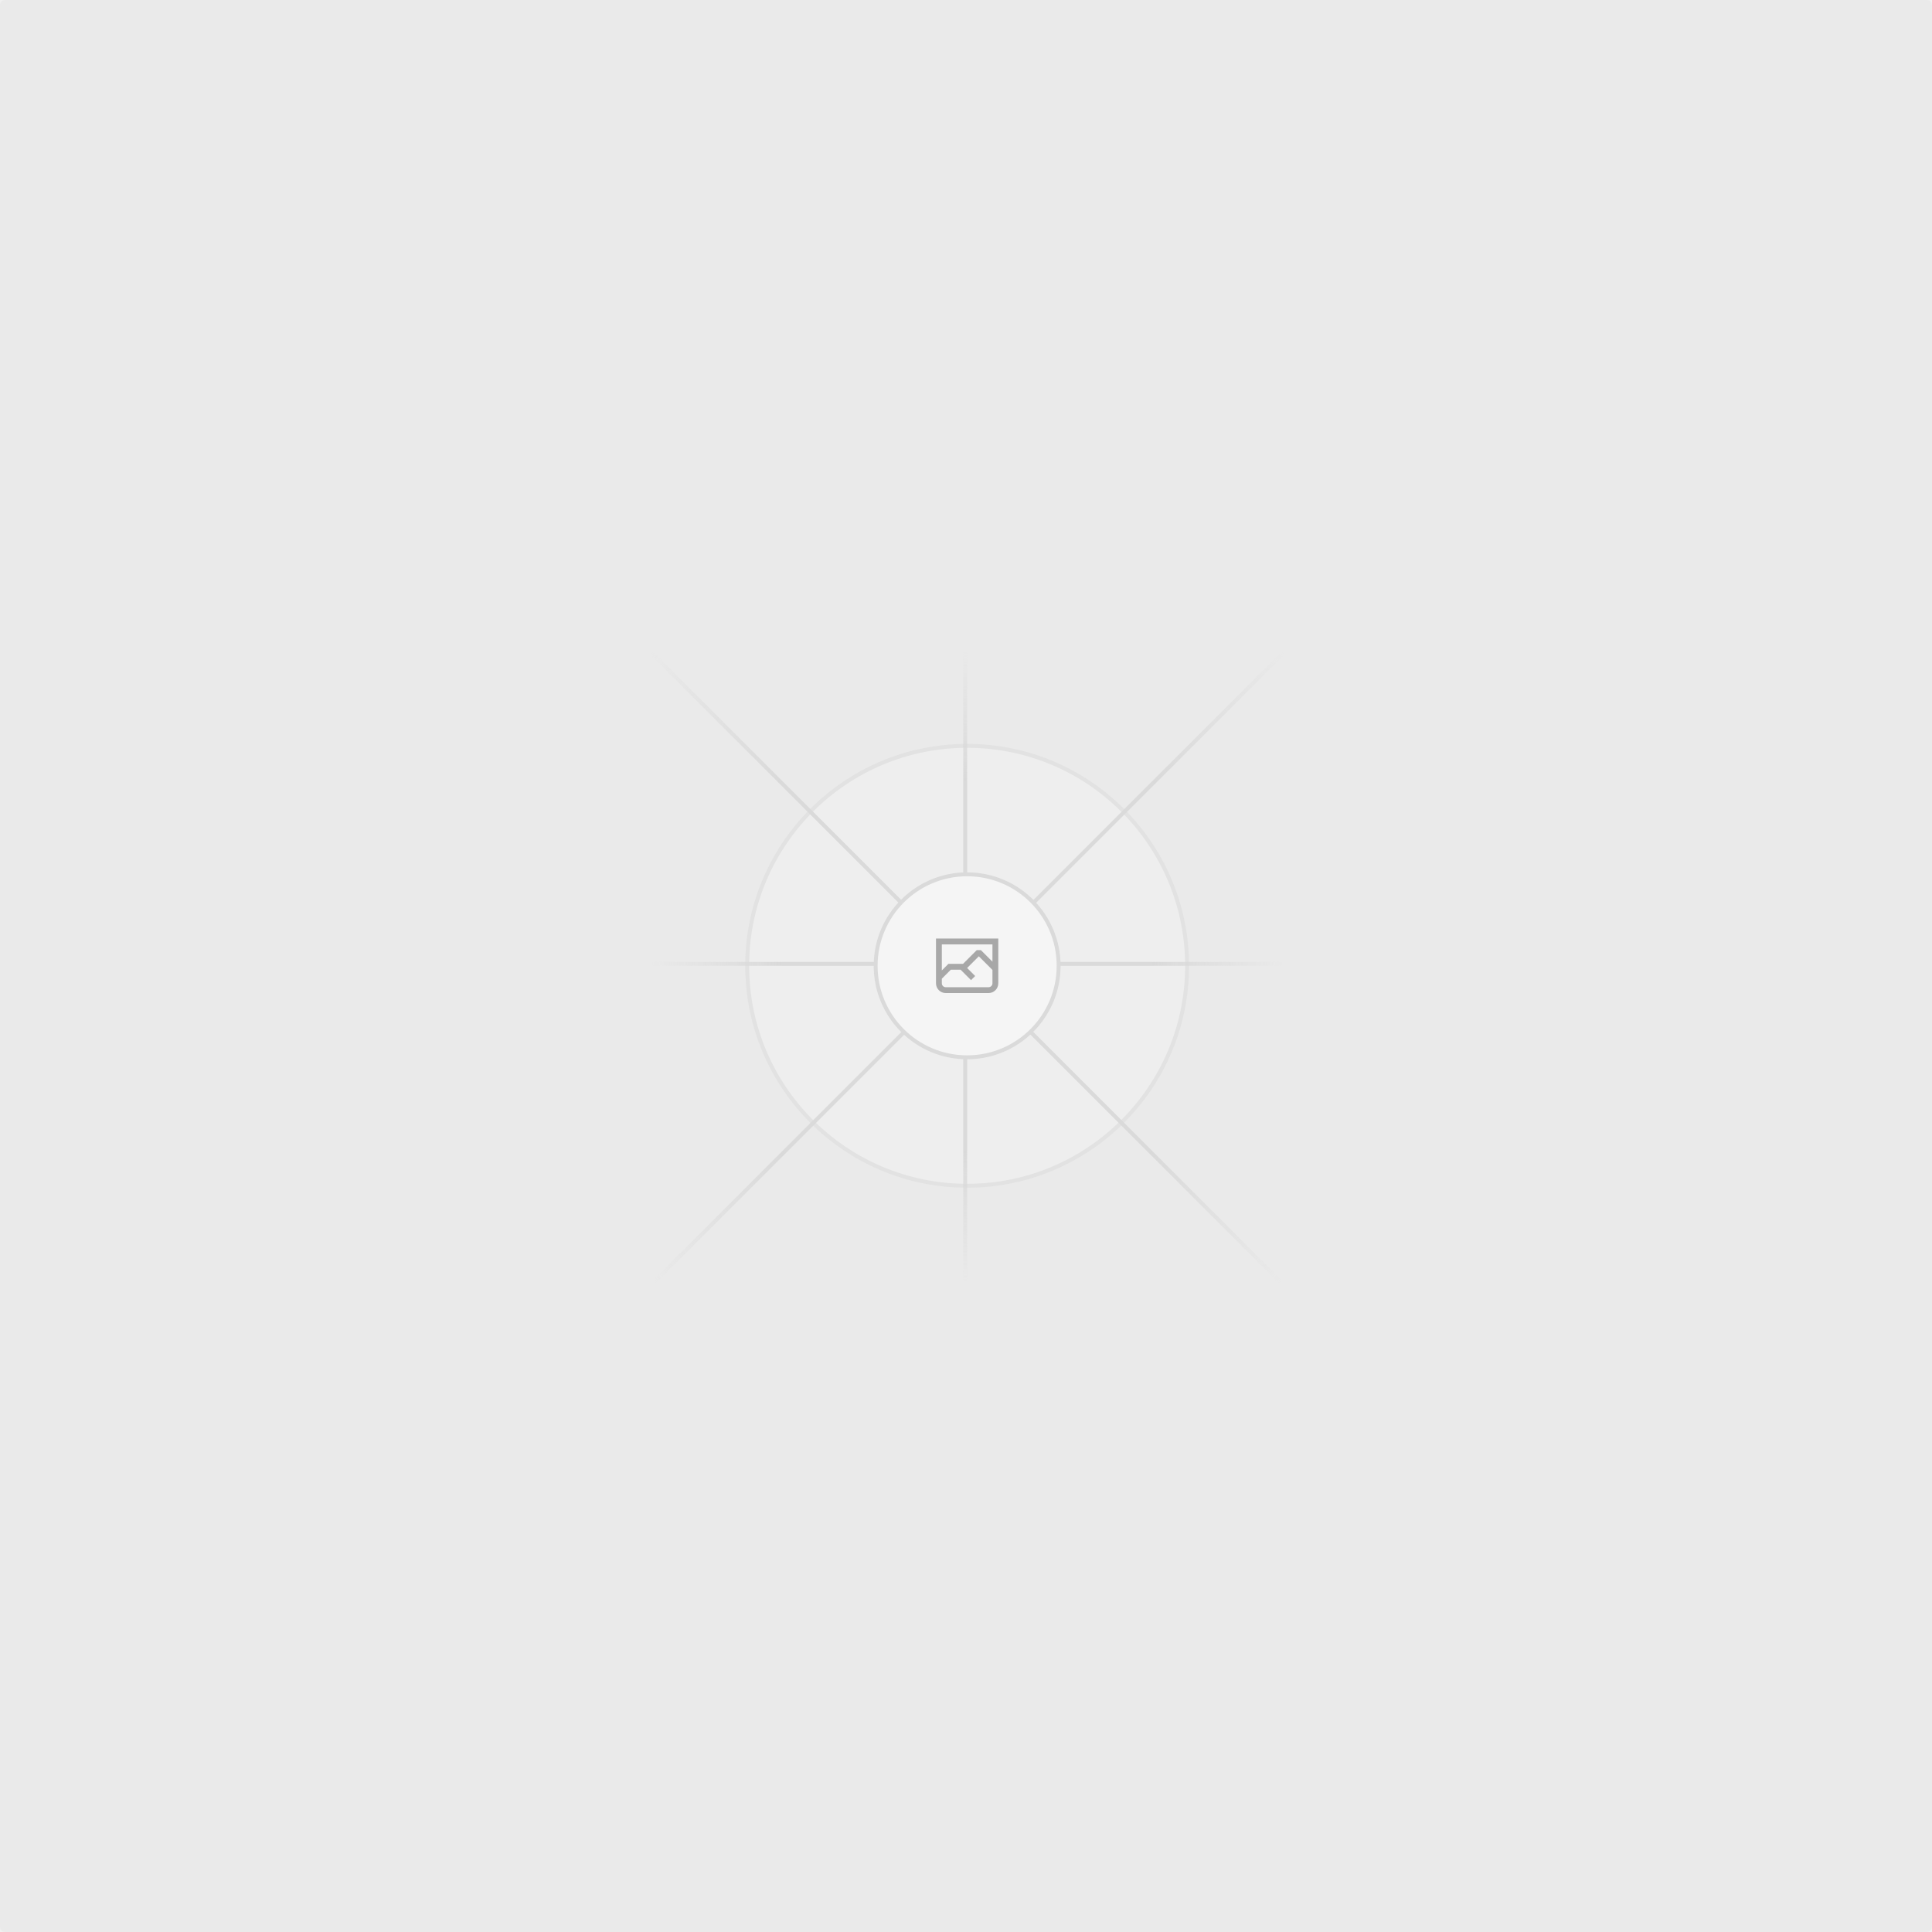
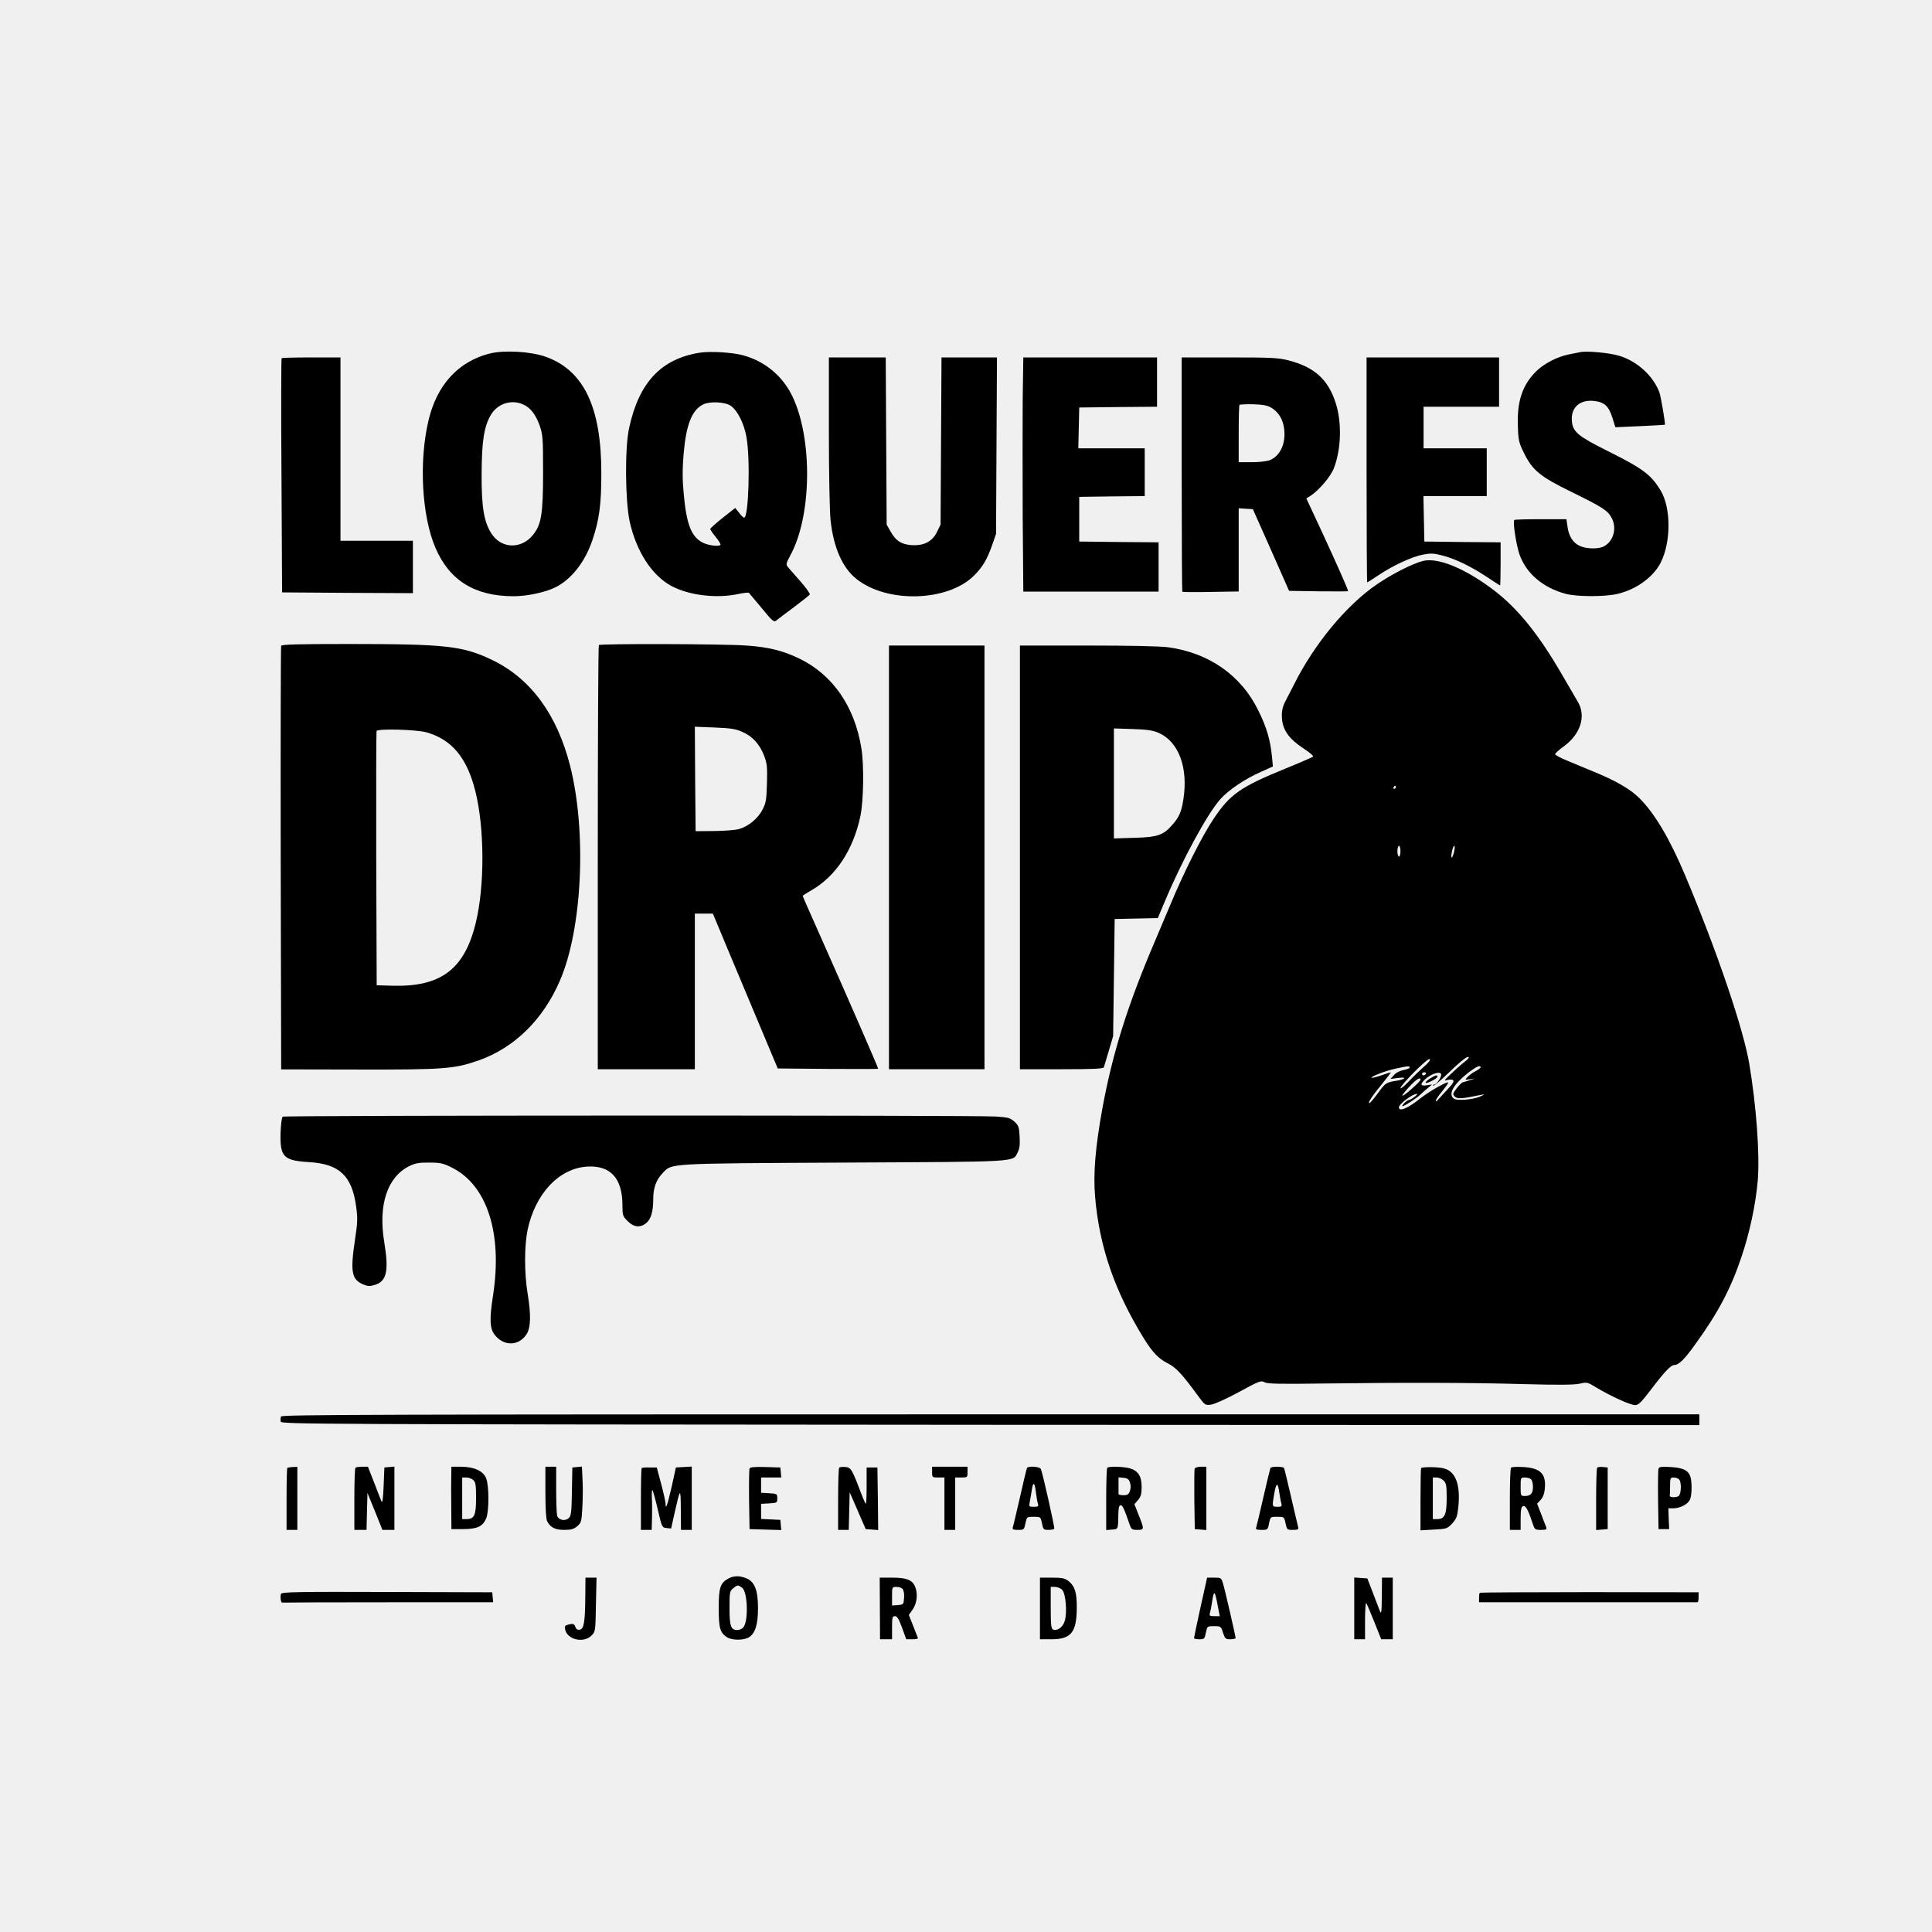
- <svg xmlns="http://www.w3.org/2000/svg" width="1200" height="1200" fill="none">
-   <rect width="1200" height="1200" fill="#EAEAEA" rx="3" />
-   <g opacity=".5">
-     <g opacity=".5">
-       <path fill="#FAFAFA" d="M600.709 736.5c-75.454 0-136.621-61.167-136.621-136.62 0-75.454 61.167-136.621 136.621-136.621 75.453 0 136.62 61.167 136.62 136.621 0 75.453-61.167 136.62-136.62 136.62Z" />
-       <path stroke="#C9C9C9" stroke-width="2.418" d="M600.709 736.5c-75.454 0-136.621-61.167-136.621-136.62 0-75.454 61.167-136.621 136.621-136.621 75.453 0 136.62 61.167 136.62 136.621 0 75.453-61.167 136.62-136.62 136.62Z" />
-     </g>
-     <path stroke="url(#a)" stroke-width="2.418" d="M0-1.209h553.581" transform="scale(1 -1) rotate(45 1163.11 91.165)" />
-     <path stroke="url(#b)" stroke-width="2.418" d="M404.846 598.671h391.726" />
-     <path stroke="url(#c)" stroke-width="2.418" d="M599.5 795.742V404.017" />
-     <path stroke="url(#d)" stroke-width="2.418" d="m795.717 796.597-391.441-391.44" />
-     <path fill="#fff" d="M600.709 656.704c-31.384 0-56.825-25.441-56.825-56.824 0-31.384 25.441-56.825 56.825-56.825 31.383 0 56.824 25.441 56.824 56.825 0 31.383-25.441 56.824-56.824 56.824Z" />
-     <g clip-path="url(#e)">
-       <path fill="#666" fill-rule="evenodd" d="M616.426 586.58h-31.434v16.176l3.553-3.554.531-.531h9.068l.074-.074 8.463-8.463h2.565l7.18 7.181V586.58Zm-15.715 14.654 3.698 3.699 1.283 1.282-2.565 2.565-1.282-1.283-5.2-5.199h-6.066l-5.514 5.514-.073.073v2.876a2.418 2.418 0 0 0 2.418 2.418h26.598a2.418 2.418 0 0 0 2.418-2.418v-8.317l-8.463-8.463-7.181 7.181-.071.072Zm-19.347 5.442v4.085a6.045 6.045 0 0 0 6.046 6.045h26.598a6.044 6.044 0 0 0 6.045-6.045v-7.108l1.356-1.355-1.282-1.283-.074-.073v-17.989h-38.689v23.43l-.146.146.146.147Z" clip-rule="evenodd" />
-     </g>
-     <path stroke="#C9C9C9" stroke-width="2.418" d="M600.709 656.704c-31.384 0-56.825-25.441-56.825-56.824 0-31.384 25.441-56.825 56.825-56.825 31.383 0 56.824 25.441 56.824 56.825 0 31.383-25.441 56.824-56.824 56.824Z" />
+ <svg xmlns="http://www.w3.org/2000/svg" version="1.0" width="1254pt" height="1254pt" viewBox="0 0 1254 1254" preserveAspectRatio="xMidYMid meet">
+   <g transform="translate(0,1254) scale(0.1,-0.1)" fill="#000000" stroke="none">
+     <path d="M3177 10245 c-203 -52 -342 -204 -396 -435 -63 -267 -43 -619 45 -825 91 -213 256 -315 508 -315 89 0 208 26 273 59 103 52 191 165 238 305 45 133 58 233 58 431 1 431 -113 670 -360 759 -97 35 -271 45 -366 21z m216 -329 c48 -20 83 -64 109 -136 21 -61 23 -79 23 -305 0 -268 -11 -339 -64 -405 -76 -97 -208 -93 -272 8 -48 76 -64 171 -63 387 1 213 16 307 60 382 42 72 131 102 207 69z" />
+     <path d="M4543 10251 c-252 -40 -396 -193 -460 -491 -28 -130 -25 -468 4 -605 43 -193 143 -349 270 -418 114 -61 291 -83 433 -53 36 8 68 11 71 8 4 -4 41 -49 84 -100 68 -84 79 -92 93 -80 10 8 61 47 115 87 53 40 100 77 103 82 3 6 -25 45 -62 87 -37 42 -74 84 -82 94 -11 14 -9 23 16 70 142 255 148 762 14 1038 -65 133 -180 227 -323 265 -69 18 -209 26 -276 16z m203 -347 c43 -32 84 -115 99 -201 26 -143 14 -523 -15 -523 -5 0 -20 14 -33 32 l-25 31 -81 -64 c-44 -35 -81 -68 -81 -72 0 -5 16 -29 36 -53 20 -25 34 -47 30 -51 -12 -12 -79 -3 -115 15 -74 38 -105 119 -123 314 -9 95 -9 162 -1 260 16 190 53 285 125 322 45 23 148 18 184 -10z" />
+     <path d="M10255 10254 c-11 -2 -45 -9 -75 -15 -73 -15 -156 -58 -207 -107 -91 -89 -127 -195 -121 -357 3 -94 6 -108 41 -178 54 -110 106 -152 307 -250 206 -101 236 -121 262 -171 34 -66 10 -151 -53 -183 -34 -18 -115 -16 -156 4 -44 20 -71 64 -79 126 l-7 47 -167 0 c-91 0 -169 -2 -171 -5 -11 -10 11 -154 32 -219 42 -126 154 -222 304 -261 76 -19 250 -19 333 0 123 29 233 109 281 203 68 134 68 359 -2 471 -62 101 -114 140 -343 254 -190 95 -224 123 -231 190 -10 88 47 143 139 135 71 -7 99 -32 123 -108 l20 -63 160 7 c87 4 160 8 161 9 5 5 -26 185 -36 212 -40 105 -143 200 -258 235 -63 20 -215 34 -257 24z" />
+     <path d="M1828 10215 c-3 -3 -4 -346 -1 -763 l4 -757 424 -3 425 -2 0 170 0 170 -235 0 -235 0 0 595 0 595 -188 0 c-104 0 -191 -2 -194 -5z" />
+     <path d="M5380 9740 c0 -277 5 -522 11 -577 19 -177 77 -308 167 -380 199 -160 593 -149 764 21 56 56 83 102 116 193 l27 78 3 573 3 572 -180 0 -180 0 -3 -542 -3 -543 -24 -49 c-31 -63 -87 -90 -168 -84 -65 6 -99 28 -133 89 l-25 44 -3 543 -3 542 -184 0 -185 0 0 -480z" />
+     <path d="M6638 9948 c-1 -150 -1 -492 0 -760 l4 -488 439 0 439 0 0 160 0 160 -257 2 -258 3 0 145 0 145 213 3 212 2 0 155 0 155 -215 0 -216 0 3 133 3 132 253 3 252 2 0 160 0 160 -434 0 -434 0 -4 -272z" />
+     <path d="M7670 9462 c0 -417 2 -761 4 -763 2 -2 86 -3 185 -1 l181 3 0 270 0 270 46 -3 46 -3 118 -265 117 -265 191 -3 c106 -1 192 -1 192 1 0 11 -68 164 -164 372 l-107 230 23 14 c57 36 136 128 157 185 46 123 51 291 12 416 -49 156 -138 237 -308 281 -67 17 -112 19 -385 19 l-308 0 0 -758z m581 432 c47 -28 77 -76 84 -138 12 -93 -25 -174 -91 -202 -20 -8 -69 -14 -119 -14 l-85 0 0 183 c0 101 2 186 5 189 3 3 43 5 89 4 62 -2 91 -7 117 -22z" />
+     <path d="M8870 9490 c0 -401 2 -730 4 -730 2 0 34 20 71 45 93 63 218 121 290 135 51 10 71 9 125 -5 84 -21 189 -72 291 -140 45 -30 84 -55 86 -55 1 0 3 63 3 140 l0 140 -247 2 -248 3 -3 148 -3 147 206 0 205 0 0 155 0 155 -205 0 -205 0 0 135 0 135 245 0 245 0 0 160 0 160 -430 0 -430 0 0 -730z" />
+     <path d="M9236 8899 c-65 -16 -200 -84 -298 -151 -200 -136 -411 -392 -542 -657 -13 -25 -35 -68 -49 -95 -19 -34 -27 -64 -27 -98 0 -90 39 -149 145 -219 36 -23 62 -46 58 -50 -5 -4 -87 -40 -183 -79 -287 -117 -356 -165 -461 -322 -76 -112 -197 -353 -286 -568 -20 -47 -62 -148 -95 -225 -177 -413 -276 -727 -342 -1085 -46 -253 -61 -426 -48 -579 28 -323 125 -607 315 -916 56 -91 97 -134 153 -162 55 -27 96 -70 203 -217 42 -57 44 -58 82 -53 22 3 102 39 181 82 132 72 143 76 166 63 20 -10 96 -12 376 -8 537 7 970 6 1311 -4 222 -6 324 -5 358 3 47 11 51 10 105 -23 92 -56 224 -116 254 -116 23 0 39 16 102 98 85 113 131 162 152 162 30 0 66 35 137 134 149 206 231 361 300 567 54 159 92 339 106 495 14 170 -9 485 -55 759 -38 227 -211 736 -417 1225 -100 237 -197 401 -297 500 -59 59 -153 113 -300 173 -47 20 -122 50 -166 69 -45 18 -81 38 -80 43 0 6 26 29 58 52 108 80 144 196 89 288 -13 22 -57 99 -99 170 -155 269 -292 438 -451 558 -185 139 -358 210 -455 186z m-176 -1469 c0 -5 -5 -10 -11 -10 -5 0 -7 5 -4 10 3 6 8 10 11 10 2 0 4 -4 4 -10z m30 -415 c0 -19 -4 -35 -10 -35 -5 0 -10 16 -10 35 0 19 5 35 10 35 6 0 10 -16 10 -35z m348 -5 c-6 -23 -13 -39 -16 -36 -7 8 8 76 17 76 5 0 4 -18 -1 -40z m67 -1363 c-22 -17 -62 -53 -90 -80 -40 -37 -45 -45 -24 -38 14 5 32 5 39 1 11 -7 2 -22 -40 -67 -29 -32 -57 -62 -62 -67 -5 -6 -8 -6 -8 1 0 6 18 33 40 59 22 27 40 52 40 57 0 13 -123 -56 -178 -100 -82 -66 -142 -92 -142 -60 0 21 89 88 117 87 12 -1 -40 -40 -53 -40 -12 0 -52 -40 -40 -40 11 0 90 51 116 76 14 13 36 33 50 44 l25 21 -32 -5 c-43 -7 -48 5 -15 37 35 33 89 54 104 39 12 -12 -25 -72 -44 -72 -6 0 -8 -3 -5 -7 4 -3 52 37 106 90 55 54 108 97 118 97 13 -1 7 -10 -22 -33z m-262 -30 c-26 -23 -72 -67 -100 -97 -29 -30 -53 -50 -53 -43 0 20 176 197 189 189 8 -5 -5 -22 -36 -49z m-93 -6 c0 -5 -18 -12 -39 -16 -23 -4 -49 -17 -62 -32 l-24 -26 48 6 c62 9 52 -8 -10 -18 -65 -10 -72 -14 -122 -84 -25 -34 -48 -61 -53 -61 -12 0 17 45 85 128 32 39 57 72 54 72 -2 0 -30 -9 -62 -20 -32 -11 -60 -18 -62 -16 -9 8 90 46 156 60 81 18 91 18 91 7z m460 1 c0 -4 -16 -16 -35 -26 -19 -10 -42 -27 -51 -38 -17 -17 -16 -18 17 -13 l34 5 -35 -11 c-19 -6 -40 -13 -46 -14 -7 -2 -24 -20 -40 -40 -25 -34 -26 -37 -11 -53 17 -16 47 -14 177 13 18 4 15 0 -10 -11 -47 -22 -155 -31 -175 -14 -36 30 -2 90 93 166 54 41 82 54 82 36z m-355 -42 c-3 -5 -10 -10 -16 -10 -5 0 -9 5 -9 10 0 6 7 10 16 10 8 0 12 -4 9 -10z m-35 -39 c0 -5 -27 -32 -60 -61 -72 -63 -78 -54 -11 18 46 49 71 64 71 43z" />
+     <path d="M9281 5539 c-18 -11 -30 -23 -27 -27 8 -7 76 28 76 40 0 13 -12 10 -49 -13z" />
+     <path d="M1825 8348 c-3 -7 -4 -629 -3 -1381 l3 -1368 505 -1 c556 -1 619 4 779 60 231 82 418 266 526 519 145 336 174 966 65 1394 -85 332 -255 564 -503 684 -192 93 -303 105 -934 105 -338 0 -435 -3 -438 -12z m946 -562 c163 -48 260 -165 314 -380 60 -238 62 -615 3 -856 -73 -302 -227 -417 -543 -408 l-100 3 -3 820 c-1 451 0 825 2 830 6 17 263 10 327 -9z" />
+     <path d="M3887 8353 c-4 -3 -7 -624 -7 -1380 l0 -1373 315 0 315 0 0 505 0 505 58 0 59 0 101 -242 c56 -134 151 -360 211 -503 l109 -260 326 -3 c179 -1 326 -1 326 1 0 8 -205 478 -344 790 -80 180 -146 329 -146 332 0 2 24 18 54 35 161 91 275 265 321 485 20 99 24 329 6 438 -44 273 -187 479 -406 584 -108 51 -197 73 -340 83 -149 11 -948 13 -958 3z m930 -563 c67 -28 114 -81 143 -156 19 -51 21 -74 18 -179 -3 -106 -6 -127 -29 -170 -29 -58 -92 -109 -152 -126 -23 -7 -96 -12 -162 -13 l-120 -1 -3 339 -2 339 127 -5 c104 -4 138 -9 180 -28z" />
+     <path d="M5770 6975 l0 -1375 310 0 310 0 0 1375 0 1375 -310 0 -310 0 0 -1375z" />
+     <path d="M6620 6975 l0 -1375 270 0 c208 0 272 3 275 13 2 6 16 55 32 107 l28 95 5 380 5 380 140 3 140 3 45 107 c113 269 274 566 360 664 52 59 161 133 264 178 l78 35 -6 65 c-11 108 -35 190 -88 297 -111 229 -321 376 -587 412 -52 7 -255 11 -523 11 l-438 0 0 -1375z m901 808 c130 -58 192 -226 160 -431 -13 -83 -27 -115 -73 -167 -57 -66 -96 -79 -245 -83 l-133 -4 0 357 0 357 123 -4 c95 -3 132 -9 168 -25z" />
+     <path d="M1835 5292 c-6 -4 -12 -51 -14 -104 -4 -158 19 -181 186 -191 197 -12 278 -89 305 -291 10 -73 9 -104 -8 -213 -31 -209 -22 -258 54 -290 29 -12 43 -13 74 -3 78 23 93 90 62 278 -40 243 20 423 164 494 38 18 63 23 128 22 71 0 90 -4 146 -32 229 -113 331 -426 268 -831 -24 -157 -21 -214 11 -255 59 -75 155 -74 206 3 28 42 31 125 7 269 -21 128 -21 305 0 407 49 236 204 402 387 413 152 9 229 -76 229 -251 0 -65 2 -71 34 -103 40 -40 80 -44 119 -14 32 26 47 75 47 158 0 73 19 124 62 169 61 63 20 61 1175 67 1160 6 1095 2 1129 68 12 23 15 50 12 101 -3 62 -7 72 -34 97 -27 24 -42 28 -120 33 -126 9 -4617 8 -4629 -1z" />
+     <path d="M1824 3346 c-3 -8 -4 -23 -2 -33 3 -17 175 -18 4606 -21 l4602 -2 0 35 0 35 -4600 0 c-3997 0 -4601 -2 -4606 -14z" />
+     <path d="M1865 3012 c-3 -3 -5 -95 -5 -204 l0 -198 35 0 35 0 0 204 0 205 -30 -1 c-16 -1 -32 -3 -35 -6z" />
+     <path d="M2307 3013 c-4 -3 -7 -96 -7 -205 l0 -198 40 0 39 0 3 120 3 120 49 -120 48 -120 39 0 39 0 0 206 0 205 -32 -3 -33 -3 -5 -120 c-3 -81 -8 -114 -14 -100 -5 11 -26 66 -48 123 l-40 102 -37 0 c-21 0 -41 -3 -44 -7z" />
+     <path d="M2929 2963 c-1 -32 -1 -123 0 -203 l1 -145 78 0 c91 1 125 17 148 70 19 47 19 214 -1 261 -19 47 -78 73 -162 74 l-63 0 -1 -57z m143 -30 c15 -13 18 -32 18 -116 0 -112 -11 -137 -62 -137 l-28 0 0 135 0 135 27 0 c14 0 35 -7 45 -17z" />
+     <path d="M3540 2854 c0 -102 4 -174 11 -187 21 -41 51 -57 111 -57 46 0 62 5 85 24 26 23 28 30 33 123 3 54 4 135 1 181 l-4 83 -31 -3 -31 -3 -3 -156 c-2 -138 -5 -158 -21 -173 -24 -22 -67 -12 -75 17 -3 12 -6 88 -6 170 l0 147 -35 0 -35 0 0 -166z" />
+     <path d="M4165 3011 c-3 -2 -5 -94 -5 -203 l0 -198 35 0 35 0 2 78 c1 42 1 102 -1 132 -1 30 0 52 4 48 3 -3 19 -59 34 -124 27 -117 28 -119 57 -122 l30 -3 23 103 c37 163 39 164 40 21 l1 -133 35 0 35 0 0 206 0 205 -52 -3 -51 -3 -27 -123 c-28 -123 -40 -156 -40 -111 -1 13 -13 71 -29 129 l-28 105 -47 0 c-26 1 -49 -1 -51 -4z" />
+     <path d="M4865 3008 c-3 -8 -4 -99 -3 -203 l3 -190 103 -3 103 -3 -3 33 -3 33 -62 3 -63 3 0 49 0 49 53 3 c51 3 52 4 52 33 0 29 -2 30 -53 33 l-52 3 0 50 0 49 66 0 65 0 -3 33 -3 32 -98 3 c-73 2 -99 -1 -102 -10z" />
+     <path d="M5447 3014 c-4 -4 -7 -97 -7 -206 l0 -198 35 0 34 0 3 122 3 122 52 -119 52 -120 41 -3 40 -3 -2 203 -3 203 -35 0 -35 0 0 -118 c0 -64 -2 -117 -5 -117 -3 0 -15 26 -27 58 -62 164 -69 177 -105 180 -19 2 -37 0 -41 -4z" />
+     <path d="M6050 2985 c0 -34 1 -35 40 -35 l40 0 0 -170 0 -170 35 0 35 0 0 170 0 170 40 0 c39 0 40 1 40 35 l0 35 -115 0 -115 0 0 -35z" />
+     <path d="M6666 3012 c-3 -5 -23 -89 -45 -187 -23 -98 -43 -187 -47 -197 -4 -15 1 -18 34 -18 38 0 39 1 48 43 9 42 9 42 54 42 44 0 44 0 53 -42 8 -40 10 -43 42 -43 19 0 36 3 38 8 4 6 -74 355 -87 387 -6 16 -81 21 -90 7z m57 -154 c4 -29 9 -63 13 -75 6 -21 3 -23 -26 -23 -31 0 -32 1 -26 33 4 17 9 51 13 75 8 57 19 53 26 -10z" />
+     <path d="M7187 3013 c-4 -3 -7 -96 -7 -205 l0 -199 38 3 c41 3 39 -1 41 106 1 37 5 52 15 52 12 0 23 -23 57 -122 12 -35 16 -38 51 -38 46 0 46 3 9 96 l-28 71 24 27 c18 22 23 39 23 85 0 70 -23 105 -78 121 -42 11 -135 14 -145 3z m147 -95 c6 -18 6 -38 0 -55 -8 -23 -16 -28 -42 -28 -17 0 -32 3 -32 8 0 4 0 30 0 58 l0 50 32 -3 c25 -2 35 -9 42 -30z" />
+     <path d="M7754 3007 c-2 -7 -3 -98 -2 -202 l3 -190 38 -3 37 -3 0 205 0 206 -35 0 c-20 0 -38 -6 -41 -13z" />
+     <path d="M8246 3012 c-2 -4 -23 -90 -46 -191 -23 -101 -44 -189 -47 -197 -4 -11 5 -14 35 -14 40 0 41 1 49 43 9 42 9 42 53 42 45 0 45 0 54 -42 9 -42 10 -43 48 -43 33 0 38 3 34 18 -3 9 -23 98 -46 196 -23 99 -43 183 -46 188 -7 10 -81 11 -88 0z m57 -157 c4 -25 9 -56 13 -70 6 -23 3 -25 -25 -25 -35 0 -35 0 -20 87 13 71 23 74 32 8z" />
+     <path d="M9224 3011 c-2 -2 -4 -94 -4 -204 l0 -200 86 5 c84 4 88 6 120 40 27 30 33 46 39 101 16 149 -16 236 -93 256 -35 10 -138 11 -148 2z m146 -81 c17 -17 20 -33 20 -113 0 -107 -13 -137 -61 -137 l-29 0 0 135 0 135 25 0 c14 0 34 -9 45 -20z" />
+     <path d="M9808 3014 c-5 -4 -8 -97 -8 -206 l0 -198 35 0 35 0 0 74 c0 56 4 75 15 80 17 6 33 -22 59 -101 17 -52 18 -53 58 -53 34 0 39 3 34 18 -4 9 -19 47 -33 85 l-26 67 23 25 c15 16 24 40 27 72 9 97 -27 134 -140 141 -40 2 -75 1 -79 -4z m130 -76 c7 -7 12 -28 12 -48 0 -43 -15 -60 -52 -60 -28 0 -28 1 -28 60 0 59 0 60 28 60 15 0 33 -5 40 -12z" />
+     <path d="M10367 3014 c-4 -4 -7 -97 -7 -206 l0 -199 38 3 37 3 0 200 0 200 -30 3 c-17 2 -34 0 -38 -4z" />
+     <path d="M10765 3008 c-3 -7 -4 -99 -3 -203 l3 -190 34 0 35 0 -3 68 -2 67 31 0 c44 0 95 26 109 56 14 32 14 126 0 157 -16 36 -48 50 -126 55 -57 4 -74 1 -78 -10z m133 -70 c17 -17 15 -93 -2 -108 -16 -12 -63 -10 -58 3 1 4 2 32 2 62 0 51 2 55 23 55 13 0 28 -5 35 -12z" />
+     <path d="M4729 2295 c-54 -29 -64 -59 -64 -191 0 -131 8 -161 54 -191 33 -21 110 -21 144 1 40 27 57 84 57 189 0 115 -22 170 -74 192 -44 19 -83 18 -117 0z m87 -60 c38 -26 43 -224 7 -260 -8 -8 -25 -15 -37 -15 -42 0 -51 24 -51 142 0 103 1 111 24 129 28 23 31 23 57 4z" />
+     <path d="M3799 2183 c-1 -170 -9 -217 -36 -221 -14 -2 -23 3 -28 17 -7 22 -16 25 -51 15 -16 -4 -20 -11 -16 -29 12 -67 119 -93 171 -41 26 26 26 28 29 201 l4 175 -36 0 -36 0 -1 -117z" />
+     <path d="M5711 2100 l1 -200 39 0 39 0 0 75 c0 67 2 75 19 75 14 0 25 -18 46 -75 l27 -75 40 0 c22 0 38 3 36 8 -1 4 -16 39 -31 79 l-28 71 26 37 c28 42 34 105 13 150 -18 41 -57 55 -147 55 l-81 0 1 -200z m148 126 c7 -8 11 -34 9 -58 -3 -42 -4 -43 -40 -46 l-38 -3 0 60 c0 60 0 61 29 61 16 0 34 -6 40 -14z" />
+     <path d="M6750 2100 l0 -200 74 0 c128 0 164 44 165 203 1 99 -12 142 -54 175 -23 18 -41 22 -106 22 l-79 0 0 -200z m145 120 c23 -26 33 -151 15 -204 -13 -39 -47 -63 -74 -53 -13 5 -16 28 -16 142 l0 135 28 0 c16 0 37 -9 47 -20z" />
+     <path d="M7792 2107 c-23 -105 -42 -195 -42 -199 0 -5 15 -8 34 -8 33 0 35 2 43 43 9 42 9 42 53 42 44 0 45 -1 58 -42 13 -40 17 -43 48 -43 19 0 34 4 34 8 0 12 -69 312 -82 355 -11 36 -13 37 -57 37 l-46 0 -43 -193z m111 15 l14 -72 -35 0 c-31 0 -34 2 -28 23 3 12 9 40 12 62 13 88 19 85 37 -13z" />
+     <path d="M8790 2101 l0 -201 35 0 35 0 0 122 c0 67 4 118 8 113 4 -6 28 -61 52 -122 l45 -113 37 0 38 0 0 200 0 200 -35 0 -35 0 -1 -122 c-1 -104 -3 -118 -13 -94 -6 17 -27 71 -46 120 l-35 91 -43 3 -42 3 0 -200z" />
+     <path d="M1824 2195 c-7 -18 -1 -61 9 -57 4 1 313 2 688 2 l680 0 -3 33 -3 32 -683 2 c-575 2 -684 0 -688 -12z" />
+     <path d="M9605 2202 c-3 -3 -5 -18 -5 -34 l0 -28 705 0 c388 0 708 0 713 0 4 0 7 15 7 33 l0 32 -708 1 c-389 0 -709 -2 -712 -4z" />
  </g>
-   <defs>
-     <linearGradient id="a" x1="554.061" x2="-.48" y1=".083" y2=".087" gradientUnits="userSpaceOnUse">
-       <stop stop-color="#C9C9C9" stop-opacity="0" />
-       <stop offset=".208" stop-color="#C9C9C9" />
-       <stop offset=".792" stop-color="#C9C9C9" />
-       <stop offset="1" stop-color="#C9C9C9" stop-opacity="0" />
-     </linearGradient>
-     <linearGradient id="b" x1="796.912" x2="404.507" y1="599.963" y2="599.965" gradientUnits="userSpaceOnUse">
-       <stop stop-color="#C9C9C9" stop-opacity="0" />
-       <stop offset=".208" stop-color="#C9C9C9" />
-       <stop offset=".792" stop-color="#C9C9C9" />
-       <stop offset="1" stop-color="#C9C9C9" stop-opacity="0" />
-     </linearGradient>
-     <linearGradient id="c" x1="600.792" x2="600.794" y1="403.677" y2="796.082" gradientUnits="userSpaceOnUse">
-       <stop stop-color="#C9C9C9" stop-opacity="0" />
-       <stop offset=".208" stop-color="#C9C9C9" />
-       <stop offset=".792" stop-color="#C9C9C9" />
-       <stop offset="1" stop-color="#C9C9C9" stop-opacity="0" />
-     </linearGradient>
-     <linearGradient id="d" x1="404.85" x2="796.972" y1="403.903" y2="796.02" gradientUnits="userSpaceOnUse">
-       <stop stop-color="#C9C9C9" stop-opacity="0" />
-       <stop offset=".208" stop-color="#C9C9C9" />
-       <stop offset=".792" stop-color="#C9C9C9" />
-       <stop offset="1" stop-color="#C9C9C9" stop-opacity="0" />
-     </linearGradient>
-     <clipPath id="e">
-       <path fill="#fff" d="M581.364 580.535h38.689v38.689h-38.689z" />
-     </clipPath>
-   </defs>
</svg>
